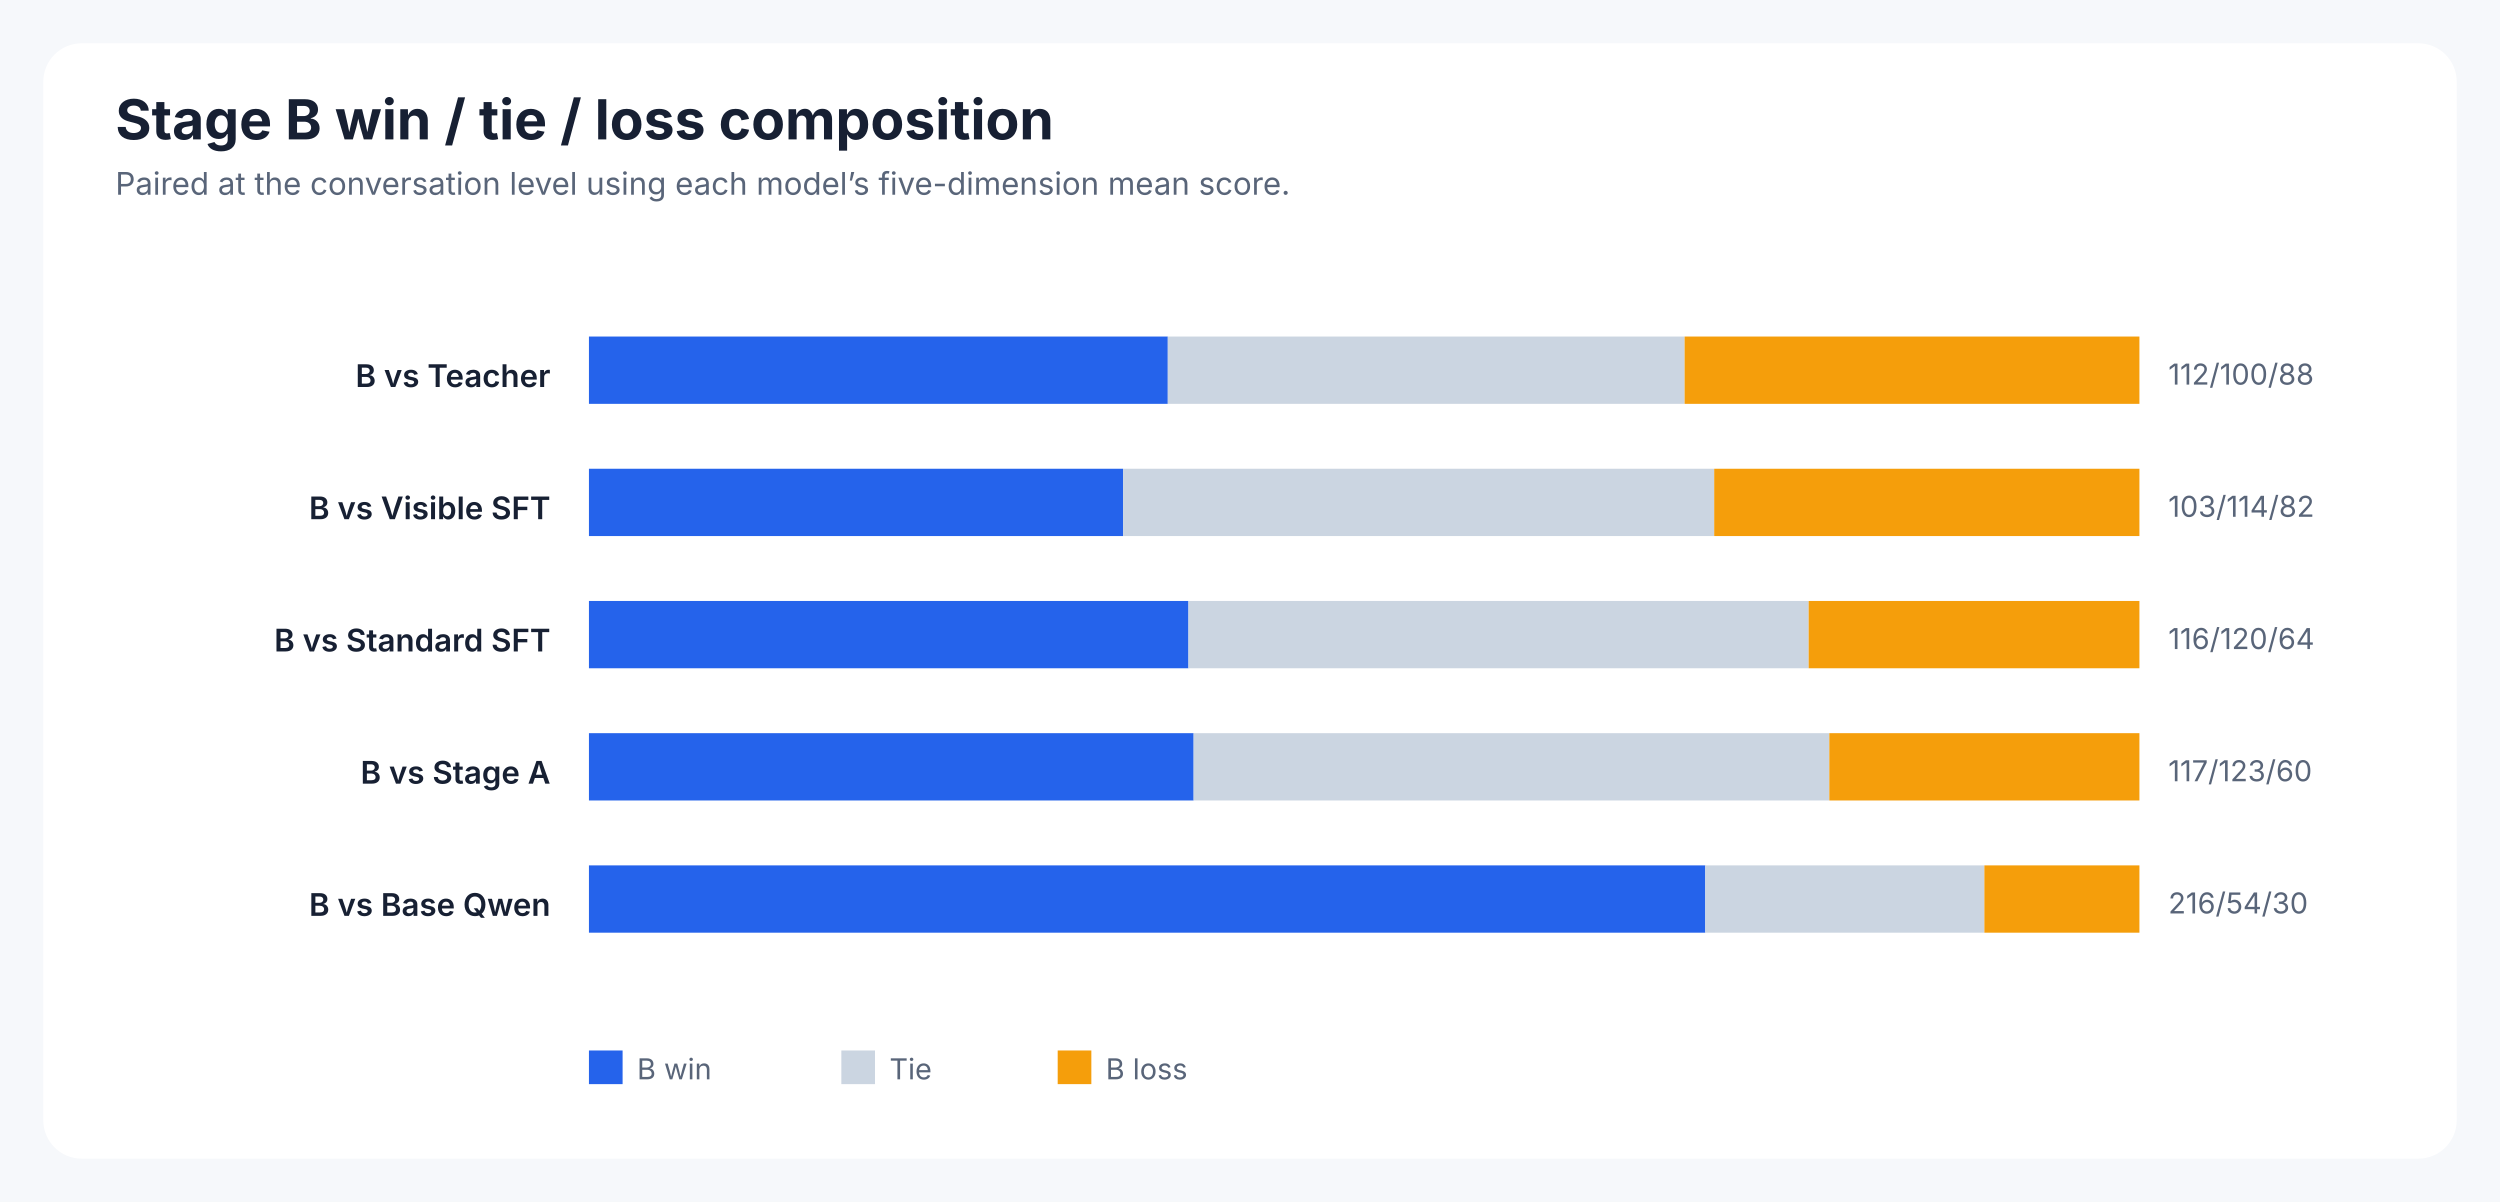
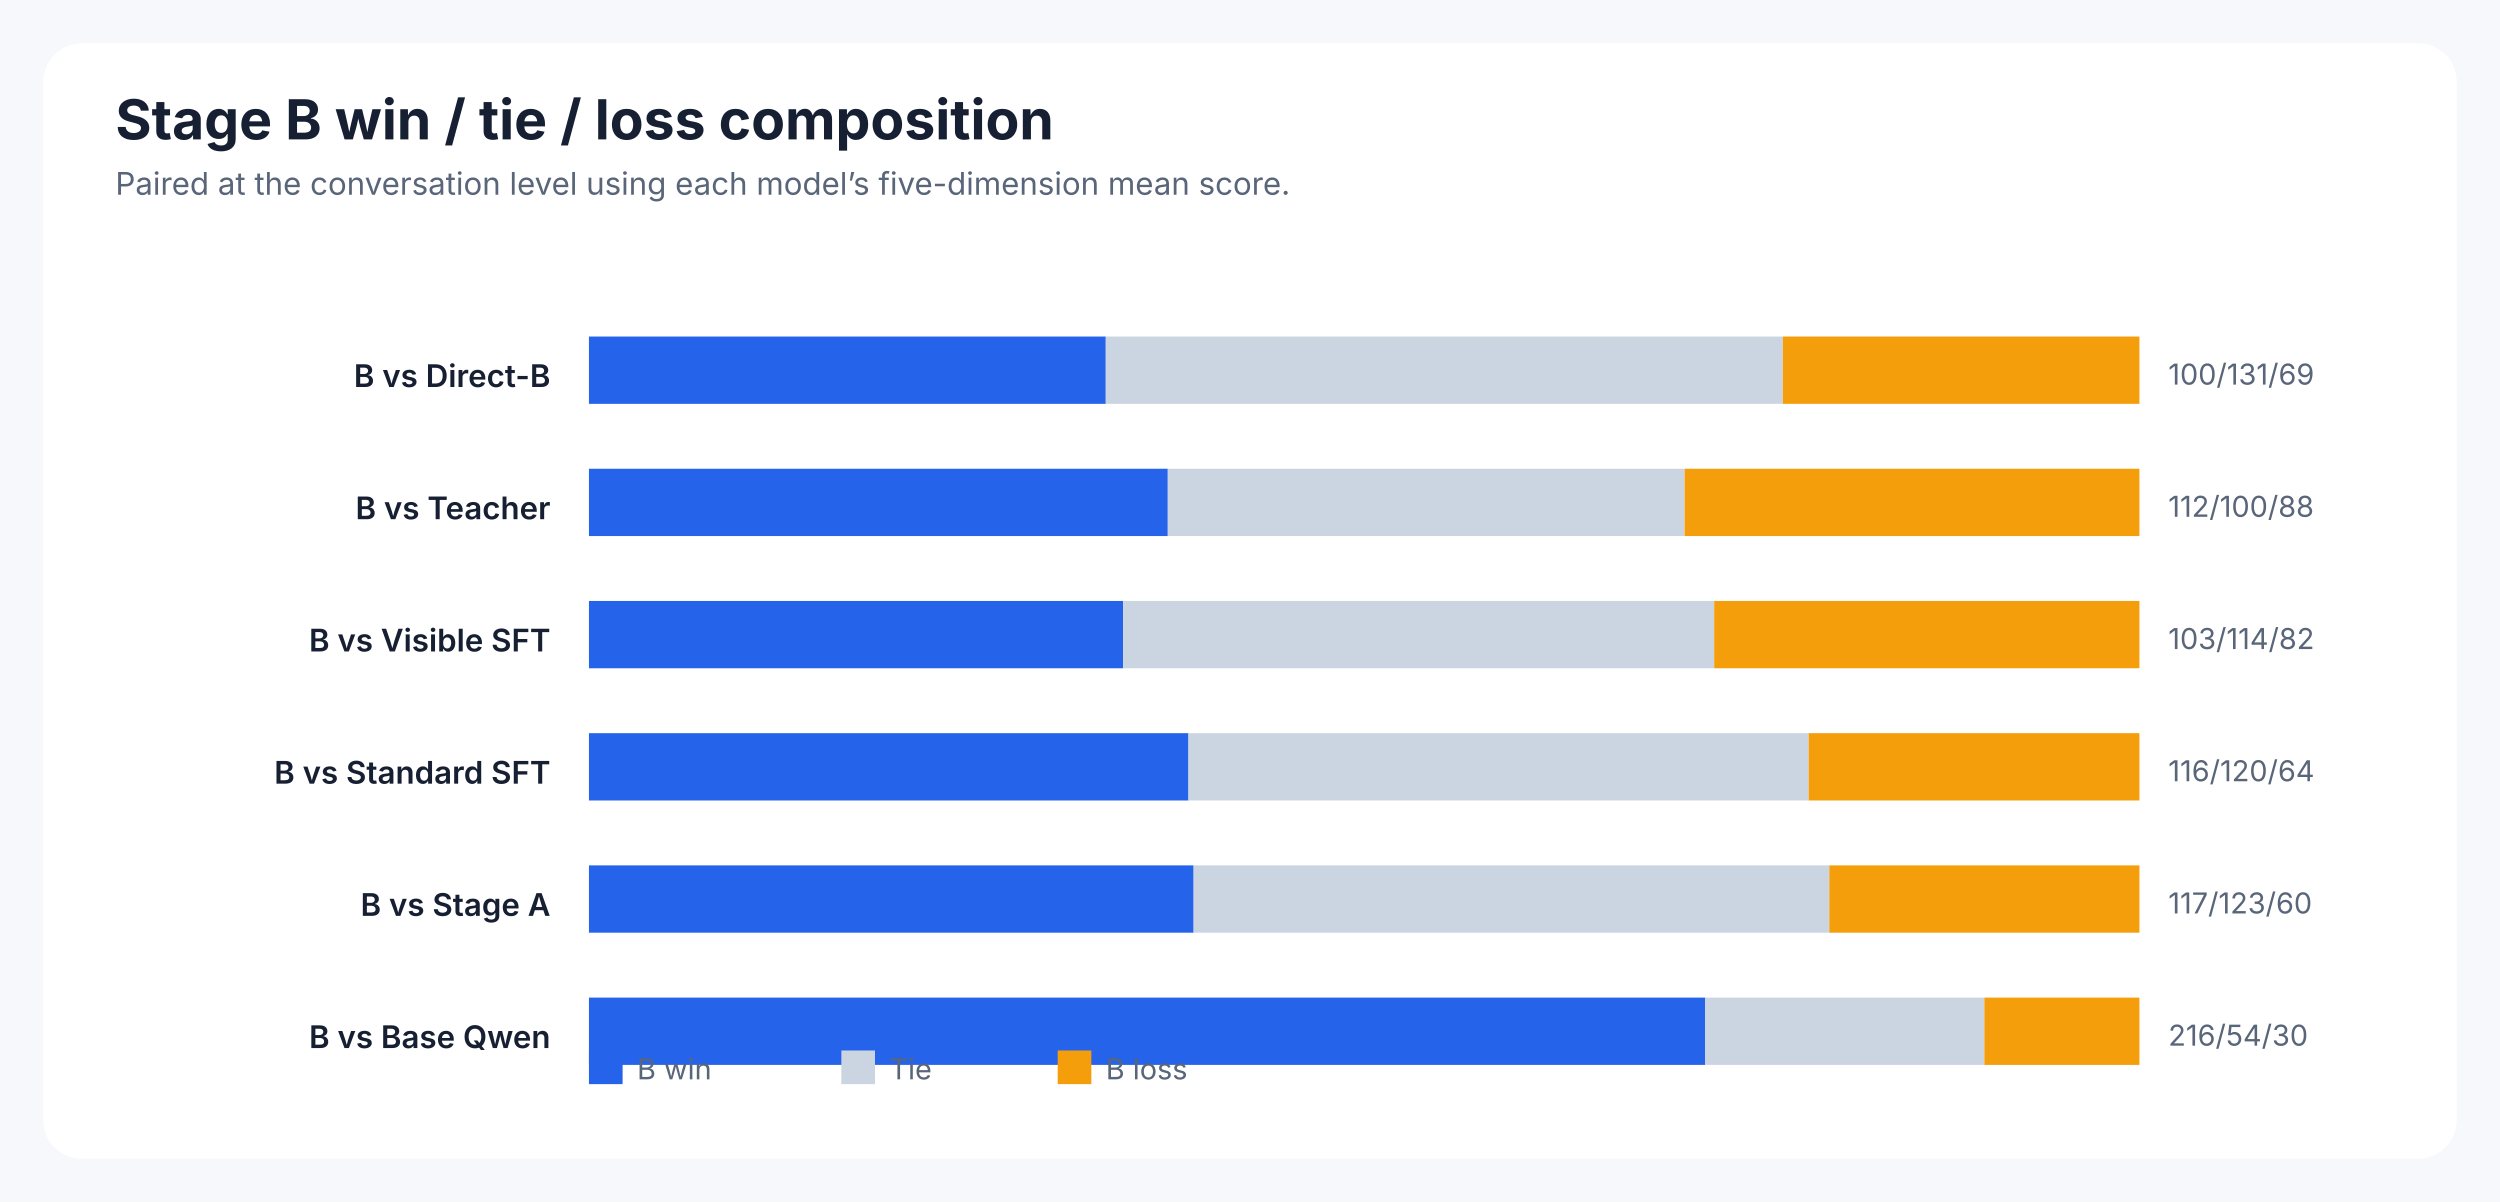
<svg xmlns="http://www.w3.org/2000/svg" width="1040" height="500" viewBox="0 0 1040 500" role="img" aria-labelledby="title desc">
  <style>
    text { font-family: Inter, Arial, sans-serif; fill: #172033; }
    .title { font-size: 23px; font-weight: 700; } .subtitle { font-size: 13px; fill: #596579; }
    .axis { font-size: 12px; fill: #596579; } .label { font-size: 13px; font-weight: 600; }
    .value { font-size: 13px; font-weight: 700; } .small { font-size: 11px; fill: #596579; }
  </style>
  <rect width="100%" height="100%" fill="#f6f8fb" />
  <rect x="18" y="18" width="1004" height="464" rx="16" fill="#ffffff" />
  <text x="48" y="58" class="title">Stage B win / tie / loss composition</text>
  <text x="48" y="81" class="subtitle">Paired at the conversation level using each model’s five-dimension mean score.</text>
-   <text x="229" y="161" text-anchor="end" class="label">B vs Teacher</text>
-   <rect x="245" y="140" width="240.8" height="28" fill="#2563eb" />
-   <rect x="485.8" y="140" width="215" height="28" fill="#cbd5e1" />
-   <rect x="700.8" y="140" width="189.2" height="28" fill="#f59e0b" />
-   <text x="902" y="160" class="axis">112/100/88</text>
-   <text x="229" y="216" text-anchor="end" class="label">B vs Visible SFT</text>
-   <rect x="245" y="195" width="222.191" height="28" fill="#2563eb" />
-   <rect x="467.191" y="195" width="245.92" height="28" fill="#cbd5e1" />
-   <rect x="713.11" y="195" width="176.89" height="28" fill="#f59e0b" />
-   <text x="902" y="215" class="axis">103/114/82</text>
-   <text x="229" y="271" text-anchor="end" class="label">B vs Standard SFT</text>
-   <rect x="245" y="250" width="249.4" height="28" fill="#2563eb" />
-   <rect x="494.4" y="250" width="258" height="28" fill="#cbd5e1" />
-   <rect x="752.4" y="250" width="137.6" height="28" fill="#f59e0b" />
-   <text x="902" y="270" class="axis">116/120/64</text>
-   <text x="229" y="326" text-anchor="end" class="label">B vs Stage A</text>
-   <rect x="245" y="305" width="251.55" height="28" fill="#2563eb" />
-   <rect x="496.55" y="305" width="264.45" height="28" fill="#cbd5e1" />
-   <rect x="761" y="305" width="129" height="28" fill="#f59e0b" />
-   <text x="902" y="325" class="axis">117/123/60</text>
-   <text x="229" y="381" text-anchor="end" class="label">B vs Base Qwen</text>
-   <rect x="245" y="360" width="464.4" height="28" fill="#2563eb" />
-   <rect x="709.4" y="360" width="116.1" height="28" fill="#cbd5e1" />
-   <rect x="825.5" y="360" width="64.5" height="28" fill="#f59e0b" />
-   <text x="902" y="380" class="axis">216/54/30</text>
+   <text x="229" y="161" text-anchor="end" class="label">B vs Direct-B</text>
+   <rect x="245" y="140" width="215" height="28" fill="#2563eb" />
+   <rect x="460" y="140" width="281.65" height="28" fill="#cbd5e1" />
+   <rect x="741.65" y="140" width="148.35" height="28" fill="#f59e0b" />
+   <text x="902" y="160" class="axis">100/131/69</text>
+   <text x="229" y="216" text-anchor="end" class="label">B vs Teacher</text>
+   <rect x="245" y="195" width="240.8" height="28" fill="#2563eb" />
+   <rect x="485.8" y="195" width="215" height="28" fill="#cbd5e1" />
+   <rect x="700.8" y="195" width="189.2" height="28" fill="#f59e0b" />
+   <text x="902" y="215" class="axis">112/100/88</text>
+   <text x="229" y="271" text-anchor="end" class="label">B vs Visible SFT</text>
+   <rect x="245" y="250" width="222.191" height="28" fill="#2563eb" />
+   <rect x="467.191" y="250" width="245.92" height="28" fill="#cbd5e1" />
+   <rect x="713.11" y="250" width="176.89" height="28" fill="#f59e0b" />
+   <text x="902" y="270" class="axis">103/114/82</text>
+   <text x="229" y="326" text-anchor="end" class="label">B vs Standard SFT</text>
+   <rect x="245" y="305" width="249.4" height="28" fill="#2563eb" />
+   <rect x="494.4" y="305" width="258" height="28" fill="#cbd5e1" />
+   <rect x="752.4" y="305" width="137.6" height="28" fill="#f59e0b" />
+   <text x="902" y="325" class="axis">116/120/64</text>
+   <text x="229" y="381" text-anchor="end" class="label">B vs Stage A</text>
+   <rect x="245" y="360" width="251.55" height="28" fill="#2563eb" />
+   <rect x="496.55" y="360" width="264.45" height="28" fill="#cbd5e1" />
+   <rect x="761" y="360" width="129" height="28" fill="#f59e0b" />
+   <text x="902" y="380" class="axis">117/123/60</text>
+   <text x="229" y="436" text-anchor="end" class="label">B vs Base Qwen</text>
+   <rect x="245" y="415" width="464.4" height="28" fill="#2563eb" />
+   <rect x="709.4" y="415" width="116.1" height="28" fill="#cbd5e1" />
+   <rect x="825.5" y="415" width="64.5" height="28" fill="#f59e0b" />
+   <text x="902" y="435" class="axis">216/54/30</text>
  <rect x="245" y="437" width="14" height="14" fill="#2563eb" />
  <text x="265" y="449" class="axis">B win</text>
  <rect x="350" y="437" width="14" height="14" fill="#cbd5e1" />
  <text x="370" y="449" class="axis">Tie</text>
  <rect x="440" y="437" width="14" height="14" fill="#f59e0b" />
  <text x="460" y="449" class="axis">B loss</text>
</svg>
